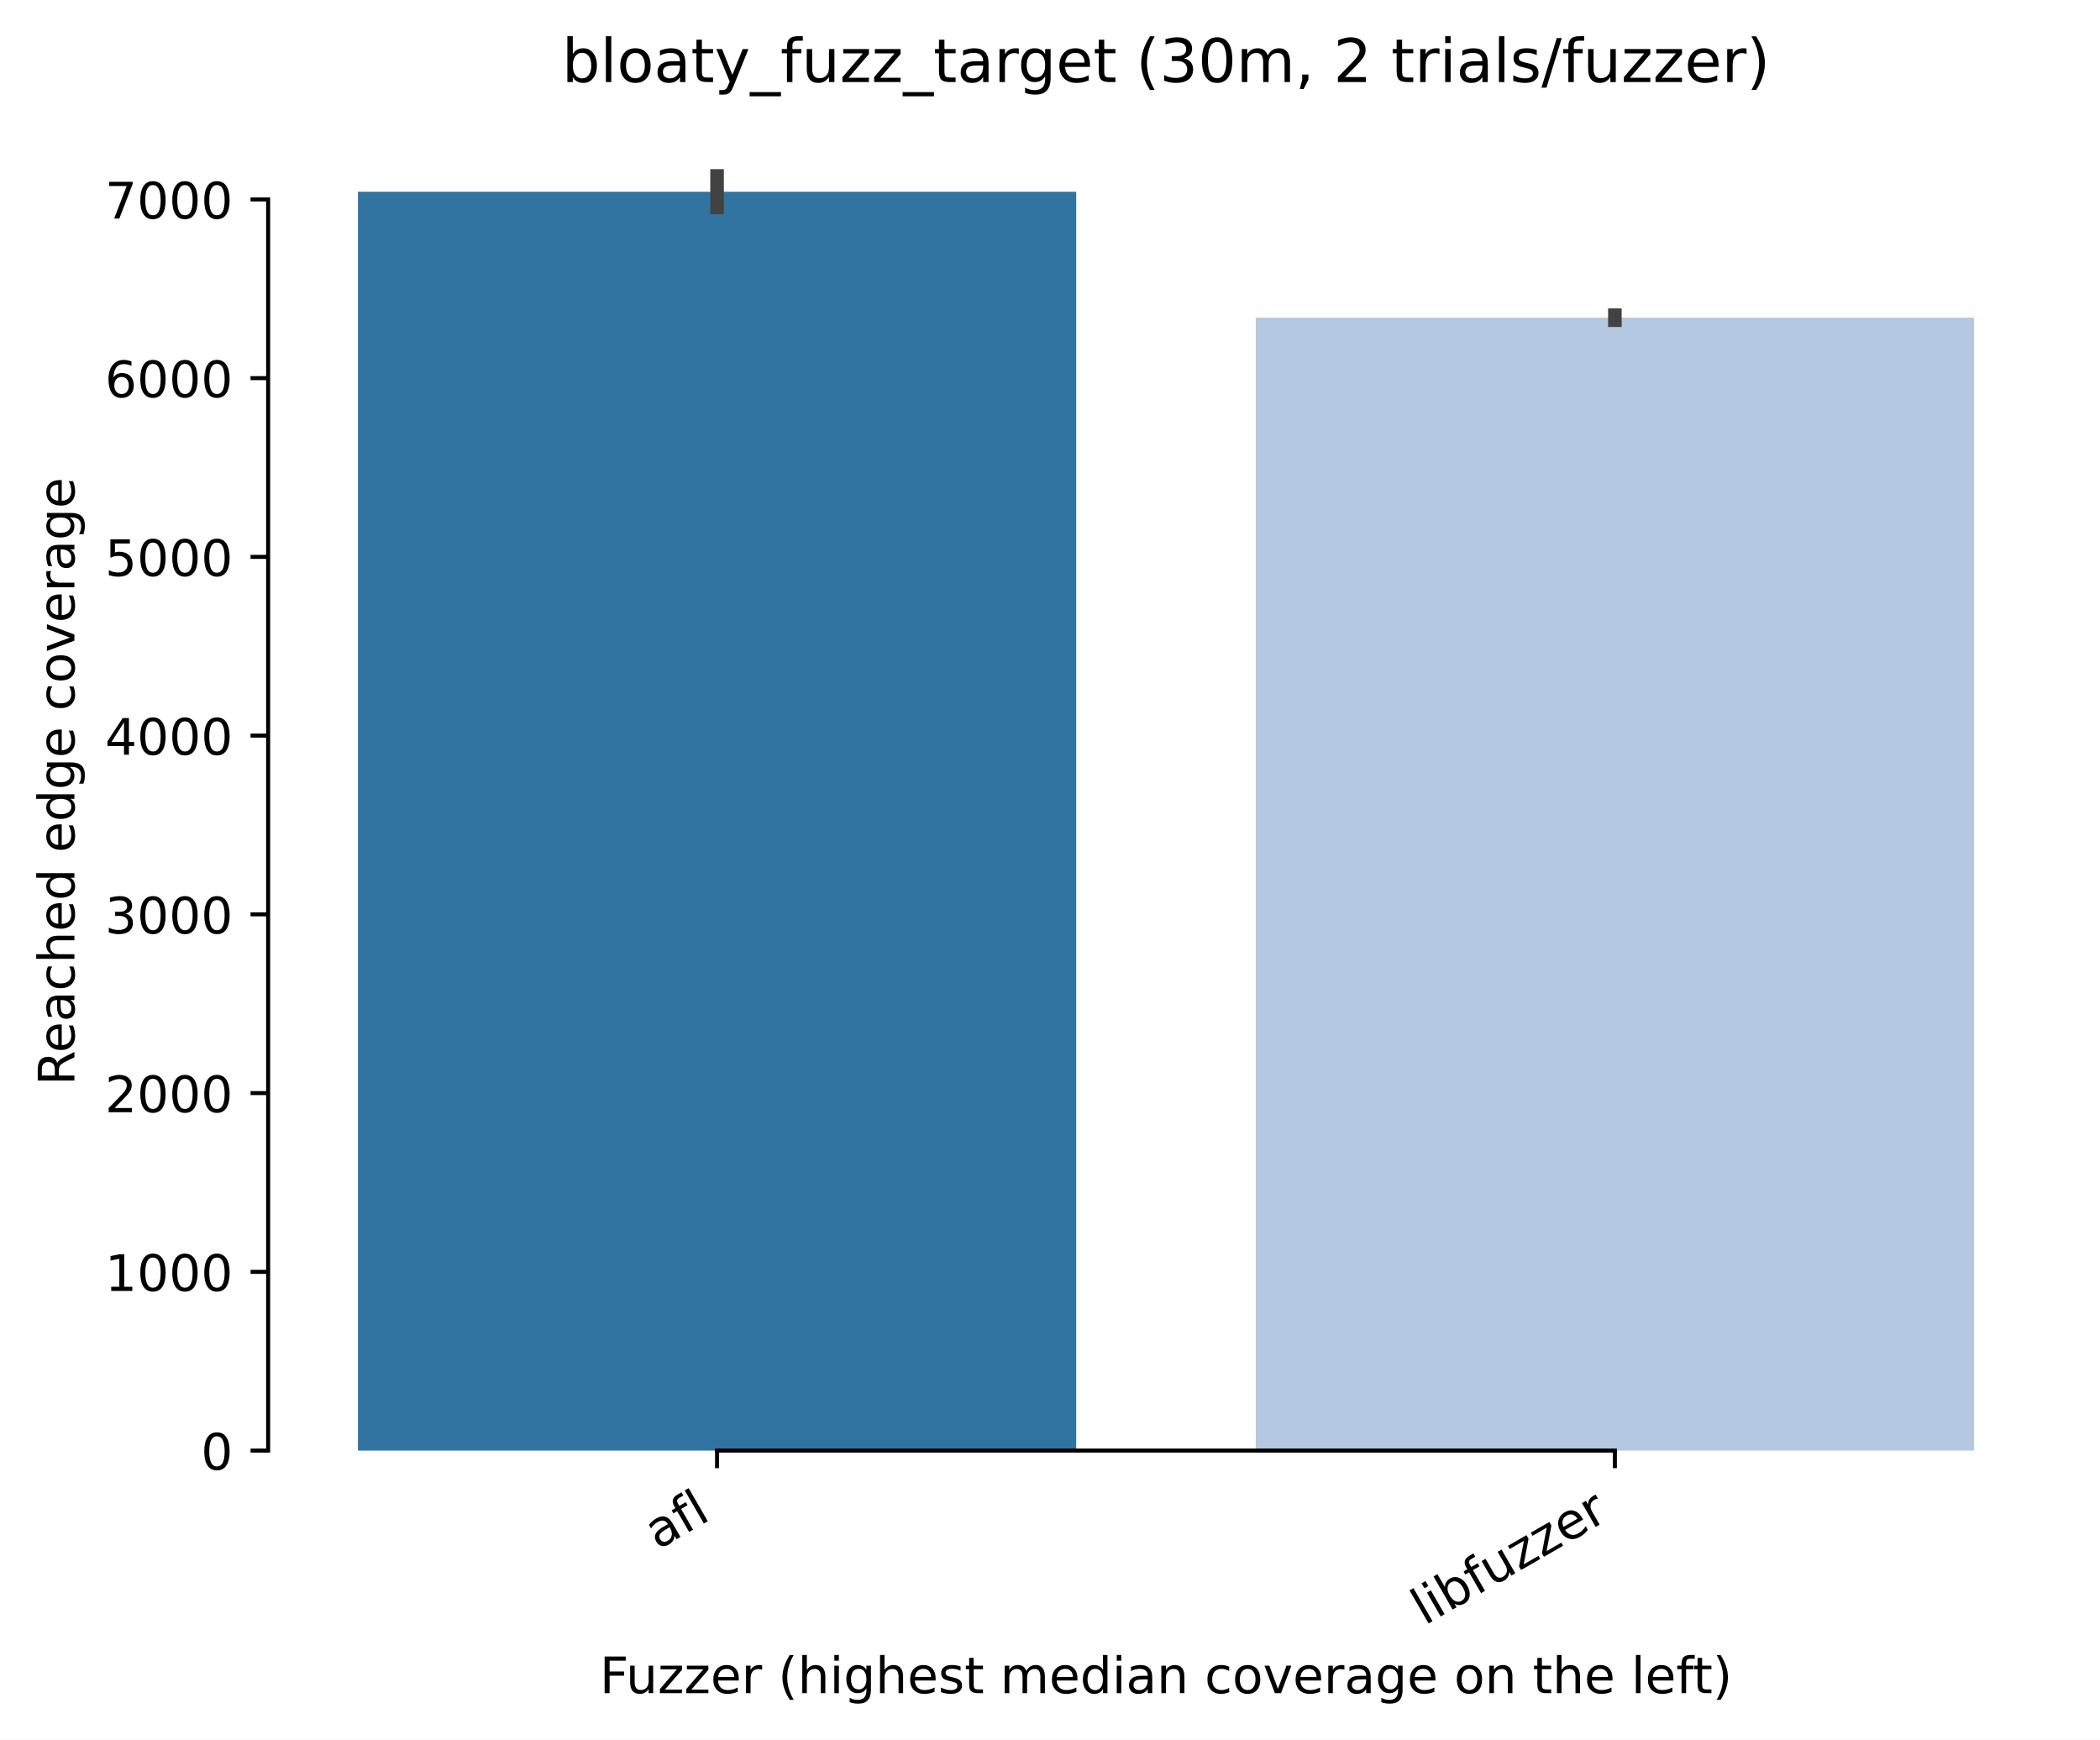
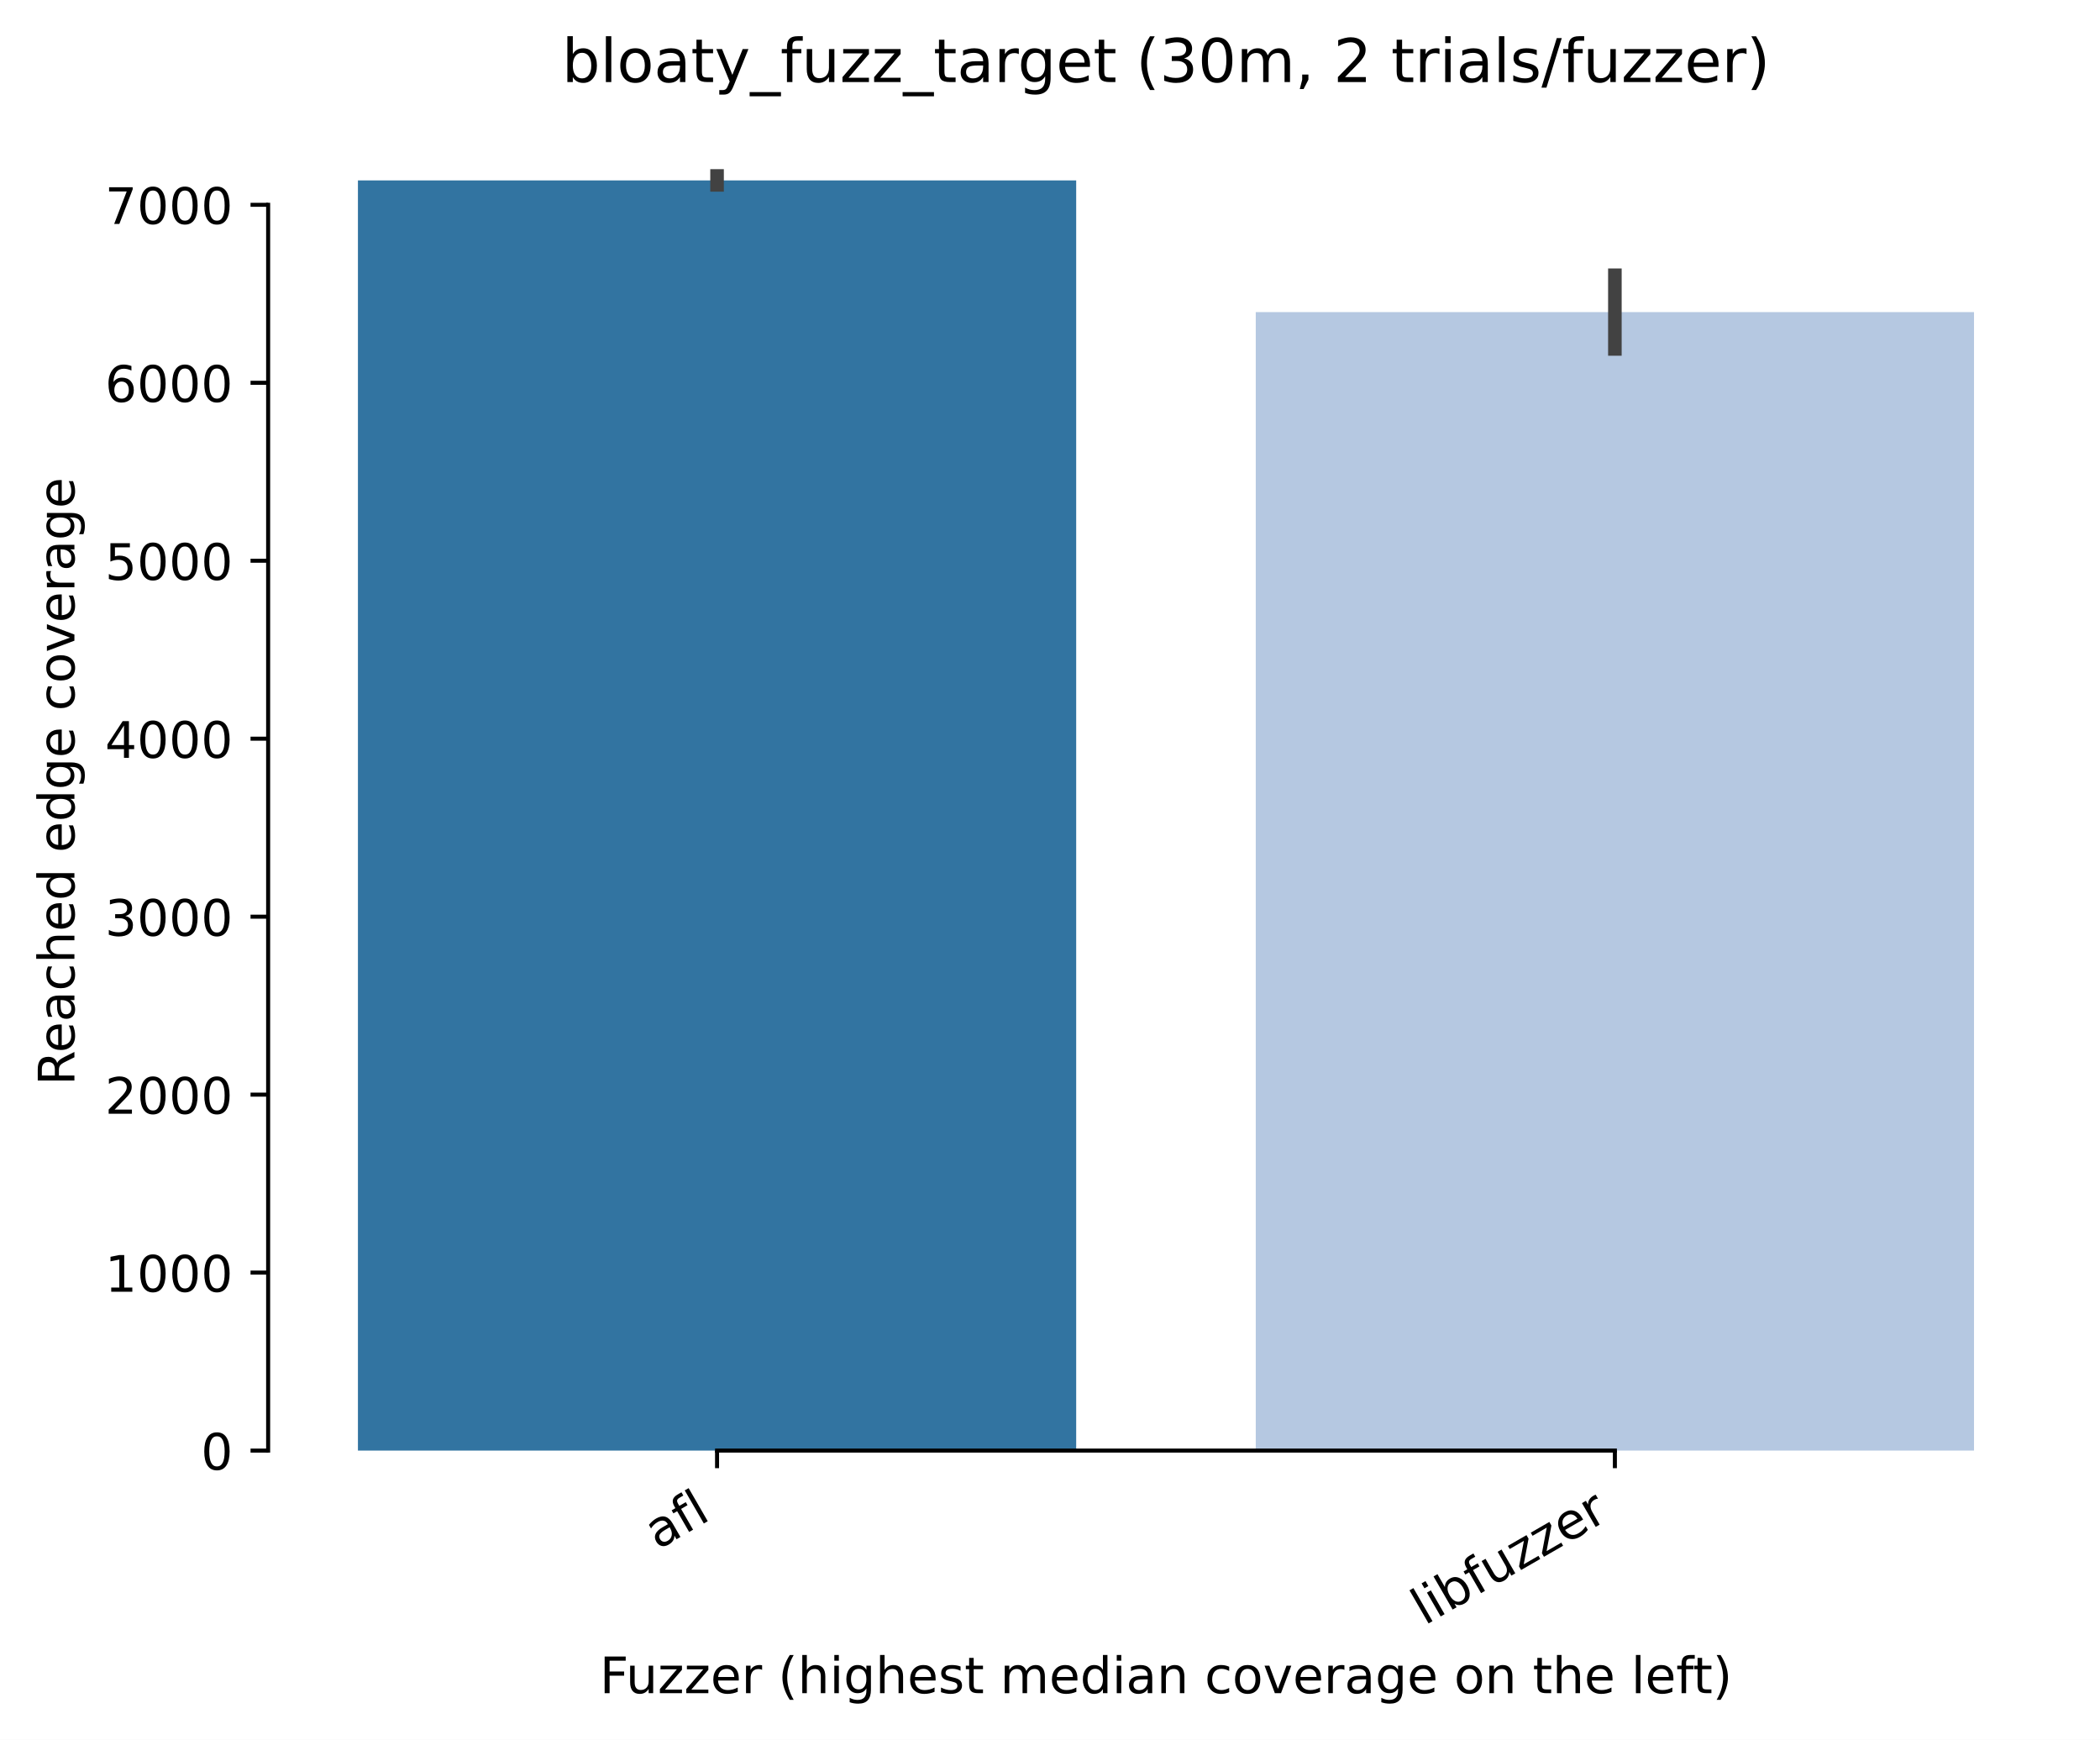
<svg xmlns="http://www.w3.org/2000/svg" xmlns:xlink="http://www.w3.org/1999/xlink" height="345.951pt" version="1.1" viewBox="0 0 417.648 345.951" width="417.648pt">
  <defs>
    <style type="text/css">
*{stroke-linecap:butt;stroke-linejoin:round;}
  </style>
  </defs>
  <g id="figure_1">
    <g id="patch_1">
      <path d="M 0 345.951  L 417.648 345.951  L 417.648 0  L 0 0  z " style="fill:#ffffff;" />
    </g>
    <g id="axes_1">
      <g id="patch_2">
        <path d="M 53.328 288.43  L 410.448 288.43  L 410.448 22.318  L 53.328 22.318  z " style="fill:#ffffff;" />
      </g>
      <g id="patch_3">
-         <path clip-path="url(#pf79ac1b15f)" d="M 71.184 288.43  L 214.032 288.43  L 214.032 38.118  L 71.184 38.118  z " style="fill:#3274a1;" />
+         <path clip-path="url(#p2b1edbf6e9)" d="M 71.184 288.43  L 214.032 288.43  L 214.032 35.875  L 71.184 35.875  z " style="fill:#3274a1;" />
      </g>
      <g id="patch_4">
-         <path clip-path="url(#pf79ac1b15f)" d="M 249.744 288.43  L 392.592 288.43  L 392.592 63.174  L 249.744 63.174  z " style="fill:#b5c8e1;" />
+         <path clip-path="url(#p2b1edbf6e9)" d="M 249.744 288.43  L 392.592 288.43  L 392.592 62.061  L 249.744 62.061  z " style="fill:#b5c8e1;" />
      </g>
      <g id="matplotlib.axis_1">
        <g id="xtick_1">
          <g id="line2d_1">
            <defs>
-               <path d="M 0 0  L 0 3.5  " id="me3f6729735" style="stroke:#000000;stroke-width:0.8;" />
-             </defs>
-             <g>
-               <use style="stroke:#000000;stroke-width:0.8;" x="142.608" xlink:href="#me3f6729735" y="288.43" />
+               <path d="M 0 0  L 0 3.5  " id="m9abe1ec977" style="stroke:#000000;stroke-width:0.8;" />
+             </defs>
+             <g>
+               <use style="stroke:#000000;stroke-width:0.8;" x="142.608" xlink:href="#m9abe1ec977" y="288.43" />
            </g>
          </g>
          <g id="text_1">
            <defs>
              <path d="M 34.281 27.484  Q 23.391 27.484 19.188 25  Q 14.984 22.516 14.984 16.5  Q 14.984 11.719 18.141 8.906  Q 21.297 6.109 26.703 6.109  Q 34.188 6.109 38.703 11.406  Q 43.219 16.703 43.219 25.484  L 43.219 27.484  z M 52.203 31.203  L 52.203 0  L 43.219 0  L 43.219 8.297  Q 40.141 3.328 35.547 0.953  Q 30.953 -1.422 24.312 -1.422  Q 15.922 -1.422 10.953 3.297  Q 6 8.016 6 15.922  Q 6 25.141 12.172 29.828  Q 18.359 34.516 30.609 34.516  L 43.219 34.516  L 43.219 35.406  Q 43.219 41.609 39.141 45  Q 35.062 48.391 27.688 48.391  Q 23 48.391 18.547 47.266  Q 14.109 46.141 10.016 43.891  L 10.016 52.203  Q 14.938 54.109 19.578 55.047  Q 24.219 56 28.609 56  Q 40.484 56 46.344 49.844  Q 52.203 43.703 52.203 31.203  z " id="DejaVuSans-97" />
              <path d="M 37.109 75.984  L 37.109 68.5  L 28.516 68.5  Q 23.688 68.5 21.797 66.547  Q 19.922 64.594 19.922 59.516  L 19.922 54.688  L 34.719 54.688  L 34.719 47.703  L 19.922 47.703  L 19.922 0  L 10.891 0  L 10.891 47.703  L 2.297 47.703  L 2.297 54.688  L 10.891 54.688  L 10.891 58.5  Q 10.891 67.625 15.141 71.797  Q 19.391 75.984 28.609 75.984  z " id="DejaVuSans-102" />
              <path d="M 9.422 75.984  L 18.406 75.984  L 18.406 0  L 9.422 0  z " id="DejaVuSans-108" />
            </defs>
            <g transform="translate(130.8066 308.2238)rotate(-30)scale(0.1 -0.1)">
              <use xlink:href="#DejaVuSans-97" />
              <use x="61.279" xlink:href="#DejaVuSans-102" />
              <use x="96.484" xlink:href="#DejaVuSans-108" />
            </g>
          </g>
        </g>
        <g id="xtick_2">
          <g id="line2d_2">
            <g>
-               <use style="stroke:#000000;stroke-width:0.8;" x="321.168" xlink:href="#me3f6729735" y="288.43" />
+               <use style="stroke:#000000;stroke-width:0.8;" x="321.168" xlink:href="#m9abe1ec977" y="288.43" />
            </g>
          </g>
          <g id="text_2">
            <defs>
              <path d="M 9.422 54.688  L 18.406 54.688  L 18.406 0  L 9.422 0  z M 9.422 75.984  L 18.406 75.984  L 18.406 64.594  L 9.422 64.594  z " id="DejaVuSans-105" />
              <path d="M 48.688 27.297  Q 48.688 37.203 44.609 42.844  Q 40.531 48.484 33.406 48.484  Q 26.266 48.484 22.188 42.844  Q 18.109 37.203 18.109 27.297  Q 18.109 17.391 22.188 11.75  Q 26.266 6.109 33.406 6.109  Q 40.531 6.109 44.609 11.75  Q 48.688 17.391 48.688 27.297  z M 18.109 46.391  Q 20.953 51.266 25.266 53.625  Q 29.594 56 35.594 56  Q 45.562 56 51.781 48.094  Q 58.016 40.188 58.016 27.297  Q 58.016 14.406 51.781 6.484  Q 45.562 -1.422 35.594 -1.422  Q 29.594 -1.422 25.266 0.953  Q 20.953 3.328 18.109 8.203  L 18.109 0  L 9.078 0  L 9.078 75.984  L 18.109 75.984  z " id="DejaVuSans-98" />
              <path d="M 8.5 21.578  L 8.5 54.688  L 17.484 54.688  L 17.484 21.922  Q 17.484 14.156 20.5 10.266  Q 23.531 6.391 29.594 6.391  Q 36.859 6.391 41.078 11.031  Q 45.312 15.672 45.312 23.688  L 45.312 54.688  L 54.297 54.688  L 54.297 0  L 45.312 0  L 45.312 8.406  Q 42.047 3.422 37.719 1  Q 33.406 -1.422 27.688 -1.422  Q 18.266 -1.422 13.375 4.438  Q 8.5 10.297 8.5 21.578  z M 31.109 56  z " id="DejaVuSans-117" />
              <path d="M 5.516 54.688  L 48.188 54.688  L 48.188 46.484  L 14.406 7.172  L 48.188 7.172  L 48.188 0  L 4.297 0  L 4.297 8.203  L 38.094 47.516  L 5.516 47.516  z " id="DejaVuSans-122" />
              <path d="M 56.203 29.594  L 56.203 25.203  L 14.891 25.203  Q 15.484 15.922 20.484 11.062  Q 25.484 6.203 34.422 6.203  Q 39.594 6.203 44.453 7.469  Q 49.312 8.734 54.109 11.281  L 54.109 2.781  Q 49.266 0.734 44.188 -0.344  Q 39.109 -1.422 33.891 -1.422  Q 20.797 -1.422 13.156 6.188  Q 5.516 13.812 5.516 26.812  Q 5.516 40.234 12.766 48.109  Q 20.016 56 32.328 56  Q 43.359 56 49.781 48.891  Q 56.203 41.797 56.203 29.594  z M 47.219 32.234  Q 47.125 39.594 43.094 43.984  Q 39.062 48.391 32.422 48.391  Q 24.906 48.391 20.391 44.141  Q 15.875 39.891 15.188 32.172  z " id="DejaVuSans-101" />
              <path d="M 41.109 46.297  Q 39.594 47.172 37.812 47.578  Q 36.031 48 33.891 48  Q 26.266 48 22.188 43.047  Q 18.109 38.094 18.109 28.812  L 18.109 0  L 9.078 0  L 9.078 54.688  L 18.109 54.688  L 18.109 46.188  Q 20.953 51.172 25.484 53.578  Q 30.031 56 36.531 56  Q 37.453 56 38.578 55.875  Q 39.703 55.766 41.062 55.516  z " id="DejaVuSans-114" />
            </defs>
            <g transform="translate(283.3019 323.2723)rotate(-30)scale(0.1 -0.1)">
              <use xlink:href="#DejaVuSans-108" />
              <use x="27.783" xlink:href="#DejaVuSans-105" />
              <use x="55.566" xlink:href="#DejaVuSans-98" />
              <use x="119.043" xlink:href="#DejaVuSans-102" />
              <use x="154.248" xlink:href="#DejaVuSans-117" />
              <use x="217.627" xlink:href="#DejaVuSans-122" />
              <use x="270.117" xlink:href="#DejaVuSans-122" />
              <use x="322.607" xlink:href="#DejaVuSans-101" />
              <use x="384.131" xlink:href="#DejaVuSans-114" />
            </g>
          </g>
        </g>
        <g id="text_3">
          <defs>
            <path d="M 9.812 72.906  L 51.703 72.906  L 51.703 64.594  L 19.672 64.594  L 19.672 43.109  L 48.578 43.109  L 48.578 34.812  L 19.672 34.812  L 19.672 0  L 9.812 0  z " id="DejaVuSans-70" />
            <path id="DejaVuSans-32" />
            <path d="M 31 75.875  Q 24.469 64.656 21.281 53.656  Q 18.109 42.672 18.109 31.391  Q 18.109 20.125 21.312 9.062  Q 24.516 -2 31 -13.188  L 23.188 -13.188  Q 15.875 -1.703 12.234 9.375  Q 8.594 20.453 8.594 31.391  Q 8.594 42.281 12.203 53.312  Q 15.828 64.359 23.188 75.875  z " id="DejaVuSans-40" />
            <path d="M 54.891 33.016  L 54.891 0  L 45.906 0  L 45.906 32.719  Q 45.906 40.484 42.875 44.328  Q 39.844 48.188 33.797 48.188  Q 26.516 48.188 22.312 43.547  Q 18.109 38.922 18.109 30.906  L 18.109 0  L 9.078 0  L 9.078 75.984  L 18.109 75.984  L 18.109 46.188  Q 21.344 51.125 25.703 53.562  Q 30.078 56 35.797 56  Q 45.219 56 50.047 50.172  Q 54.891 44.344 54.891 33.016  z " id="DejaVuSans-104" />
            <path d="M 45.406 27.984  Q 45.406 37.75 41.375 43.109  Q 37.359 48.484 30.078 48.484  Q 22.859 48.484 18.828 43.109  Q 14.797 37.75 14.797 27.984  Q 14.797 18.266 18.828 12.891  Q 22.859 7.516 30.078 7.516  Q 37.359 7.516 41.375 12.891  Q 45.406 18.266 45.406 27.984  z M 54.391 6.781  Q 54.391 -7.172 48.188 -13.984  Q 42 -20.797 29.203 -20.797  Q 24.469 -20.797 20.266 -20.094  Q 16.062 -19.391 12.109 -17.922  L 12.109 -9.188  Q 16.062 -11.328 19.922 -12.344  Q 23.781 -13.375 27.781 -13.375  Q 36.625 -13.375 41.016 -8.766  Q 45.406 -4.156 45.406 5.172  L 45.406 9.625  Q 42.625 4.781 38.281 2.391  Q 33.938 0 27.875 0  Q 17.828 0 11.672 7.656  Q 5.516 15.328 5.516 27.984  Q 5.516 40.672 11.672 48.328  Q 17.828 56 27.875 56  Q 33.938 56 38.281 53.609  Q 42.625 51.219 45.406 46.391  L 45.406 54.688  L 54.391 54.688  z " id="DejaVuSans-103" />
            <path d="M 44.281 53.078  L 44.281 44.578  Q 40.484 46.531 36.375 47.5  Q 32.281 48.484 27.875 48.484  Q 21.188 48.484 17.844 46.438  Q 14.5 44.391 14.5 40.281  Q 14.5 37.156 16.891 35.375  Q 19.281 33.594 26.516 31.984  L 29.594 31.297  Q 39.156 29.25 43.188 25.516  Q 47.219 21.781 47.219 15.094  Q 47.219 7.469 41.188 3.016  Q 35.156 -1.422 24.609 -1.422  Q 20.219 -1.422 15.453 -0.562  Q 10.688 0.297 5.422 2  L 5.422 11.281  Q 10.406 8.688 15.234 7.391  Q 20.062 6.109 24.812 6.109  Q 31.156 6.109 34.562 8.281  Q 37.984 10.453 37.984 14.406  Q 37.984 18.062 35.516 20.016  Q 33.062 21.969 24.703 23.781  L 21.578 24.516  Q 13.234 26.266 9.516 29.906  Q 5.812 33.547 5.812 39.891  Q 5.812 47.609 11.281 51.797  Q 16.75 56 26.812 56  Q 31.781 56 36.172 55.266  Q 40.578 54.547 44.281 53.078  z " id="DejaVuSans-115" />
            <path d="M 18.312 70.219  L 18.312 54.688  L 36.812 54.688  L 36.812 47.703  L 18.312 47.703  L 18.312 18.016  Q 18.312 11.328 20.141 9.422  Q 21.969 7.516 27.594 7.516  L 36.812 7.516  L 36.812 0  L 27.594 0  Q 17.188 0 13.234 3.875  Q 9.281 7.766 9.281 18.016  L 9.281 47.703  L 2.688 47.703  L 2.688 54.688  L 9.281 54.688  L 9.281 70.219  z " id="DejaVuSans-116" />
            <path d="M 52 44.188  Q 55.375 50.25 60.062 53.125  Q 64.75 56 71.094 56  Q 79.641 56 84.281 50.016  Q 88.922 44.047 88.922 33.016  L 88.922 0  L 79.891 0  L 79.891 32.719  Q 79.891 40.578 77.094 44.375  Q 74.312 48.188 68.609 48.188  Q 61.625 48.188 57.562 43.547  Q 53.516 38.922 53.516 30.906  L 53.516 0  L 44.484 0  L 44.484 32.719  Q 44.484 40.625 41.703 44.406  Q 38.922 48.188 33.109 48.188  Q 26.219 48.188 22.156 43.531  Q 18.109 38.875 18.109 30.906  L 18.109 0  L 9.078 0  L 9.078 54.688  L 18.109 54.688  L 18.109 46.188  Q 21.188 51.219 25.484 53.609  Q 29.781 56 35.688 56  Q 41.656 56 45.828 52.969  Q 50 49.953 52 44.188  z " id="DejaVuSans-109" />
            <path d="M 45.406 46.391  L 45.406 75.984  L 54.391 75.984  L 54.391 0  L 45.406 0  L 45.406 8.203  Q 42.578 3.328 38.25 0.953  Q 33.938 -1.422 27.875 -1.422  Q 17.969 -1.422 11.734 6.484  Q 5.516 14.406 5.516 27.297  Q 5.516 40.188 11.734 48.094  Q 17.969 56 27.875 56  Q 33.938 56 38.25 53.625  Q 42.578 51.266 45.406 46.391  z M 14.797 27.297  Q 14.797 17.391 18.875 11.75  Q 22.953 6.109 30.078 6.109  Q 37.203 6.109 41.297 11.75  Q 45.406 17.391 45.406 27.297  Q 45.406 37.203 41.297 42.844  Q 37.203 48.484 30.078 48.484  Q 22.953 48.484 18.875 42.844  Q 14.797 37.203 14.797 27.297  z " id="DejaVuSans-100" />
            <path d="M 54.891 33.016  L 54.891 0  L 45.906 0  L 45.906 32.719  Q 45.906 40.484 42.875 44.328  Q 39.844 48.188 33.797 48.188  Q 26.516 48.188 22.312 43.547  Q 18.109 38.922 18.109 30.906  L 18.109 0  L 9.078 0  L 9.078 54.688  L 18.109 54.688  L 18.109 46.188  Q 21.344 51.125 25.703 53.562  Q 30.078 56 35.797 56  Q 45.219 56 50.047 50.172  Q 54.891 44.344 54.891 33.016  z " id="DejaVuSans-110" />
            <path d="M 48.781 52.594  L 48.781 44.188  Q 44.969 46.297 41.141 47.344  Q 37.312 48.391 33.406 48.391  Q 24.656 48.391 19.812 42.844  Q 14.984 37.312 14.984 27.297  Q 14.984 17.281 19.812 11.734  Q 24.656 6.203 33.406 6.203  Q 37.312 6.203 41.141 7.25  Q 44.969 8.297 48.781 10.406  L 48.781 2.094  Q 45.016 0.344 40.984 -0.531  Q 36.969 -1.422 32.422 -1.422  Q 20.062 -1.422 12.781 6.344  Q 5.516 14.109 5.516 27.297  Q 5.516 40.672 12.859 48.328  Q 20.219 56 33.016 56  Q 37.156 56 41.109 55.141  Q 45.062 54.297 48.781 52.594  z " id="DejaVuSans-99" />
            <path d="M 30.609 48.391  Q 23.391 48.391 19.188 42.75  Q 14.984 37.109 14.984 27.297  Q 14.984 17.484 19.156 11.844  Q 23.344 6.203 30.609 6.203  Q 37.797 6.203 41.984 11.859  Q 46.188 17.531 46.188 27.297  Q 46.188 37.016 41.984 42.703  Q 37.797 48.391 30.609 48.391  z M 30.609 56  Q 42.328 56 49.016 48.375  Q 55.719 40.766 55.719 27.297  Q 55.719 13.875 49.016 6.219  Q 42.328 -1.422 30.609 -1.422  Q 18.844 -1.422 12.172 6.219  Q 5.516 13.875 5.516 27.297  Q 5.516 40.766 12.172 48.375  Q 18.844 56 30.609 56  z " id="DejaVuSans-111" />
            <path d="M 2.984 54.688  L 12.5 54.688  L 29.594 8.797  L 46.688 54.688  L 56.203 54.688  L 35.688 0  L 23.484 0  z " id="DejaVuSans-118" />
            <path d="M 8.016 75.875  L 15.828 75.875  Q 23.141 64.359 26.781 53.312  Q 30.422 42.281 30.422 31.391  Q 30.422 20.453 26.781 9.375  Q 23.141 -1.703 15.828 -13.188  L 8.016 -13.188  Q 14.5 -2 17.703 9.062  Q 20.906 20.125 20.906 31.391  Q 20.906 42.672 17.703 53.656  Q 14.5 64.656 8.016 75.875  z " id="DejaVuSans-41" />
          </defs>
          <g transform="translate(119.2702 336.6718)scale(0.1 -0.1)">
            <use xlink:href="#DejaVuSans-70" />
            <use x="52.02" xlink:href="#DejaVuSans-117" />
            <use x="115.398" xlink:href="#DejaVuSans-122" />
            <use x="167.889" xlink:href="#DejaVuSans-122" />
            <use x="220.379" xlink:href="#DejaVuSans-101" />
            <use x="281.902" xlink:href="#DejaVuSans-114" />
            <use x="323.016" xlink:href="#DejaVuSans-32" />
            <use x="354.803" xlink:href="#DejaVuSans-40" />
            <use x="393.816" xlink:href="#DejaVuSans-104" />
            <use x="457.195" xlink:href="#DejaVuSans-105" />
            <use x="484.979" xlink:href="#DejaVuSans-103" />
            <use x="548.455" xlink:href="#DejaVuSans-104" />
            <use x="611.834" xlink:href="#DejaVuSans-101" />
            <use x="673.357" xlink:href="#DejaVuSans-115" />
            <use x="725.457" xlink:href="#DejaVuSans-116" />
            <use x="764.666" xlink:href="#DejaVuSans-32" />
            <use x="796.453" xlink:href="#DejaVuSans-109" />
            <use x="893.865" xlink:href="#DejaVuSans-101" />
            <use x="955.389" xlink:href="#DejaVuSans-100" />
            <use x="1018.865" xlink:href="#DejaVuSans-105" />
            <use x="1046.648" xlink:href="#DejaVuSans-97" />
            <use x="1107.928" xlink:href="#DejaVuSans-110" />
            <use x="1171.307" xlink:href="#DejaVuSans-32" />
            <use x="1203.094" xlink:href="#DejaVuSans-99" />
            <use x="1258.074" xlink:href="#DejaVuSans-111" />
            <use x="1319.256" xlink:href="#DejaVuSans-118" />
            <use x="1378.436" xlink:href="#DejaVuSans-101" />
            <use x="1439.959" xlink:href="#DejaVuSans-114" />
            <use x="1481.072" xlink:href="#DejaVuSans-97" />
            <use x="1542.352" xlink:href="#DejaVuSans-103" />
            <use x="1605.828" xlink:href="#DejaVuSans-101" />
            <use x="1667.352" xlink:href="#DejaVuSans-32" />
            <use x="1699.139" xlink:href="#DejaVuSans-111" />
            <use x="1760.32" xlink:href="#DejaVuSans-110" />
            <use x="1823.699" xlink:href="#DejaVuSans-32" />
            <use x="1855.486" xlink:href="#DejaVuSans-116" />
            <use x="1894.695" xlink:href="#DejaVuSans-104" />
            <use x="1958.074" xlink:href="#DejaVuSans-101" />
            <use x="2019.598" xlink:href="#DejaVuSans-32" />
            <use x="2051.385" xlink:href="#DejaVuSans-108" />
            <use x="2079.168" xlink:href="#DejaVuSans-101" />
            <use x="2140.691" xlink:href="#DejaVuSans-102" />
            <use x="2174.146" xlink:href="#DejaVuSans-116" />
            <use x="2213.355" xlink:href="#DejaVuSans-41" />
          </g>
        </g>
      </g>
      <g id="matplotlib.axis_2">
        <g id="ytick_1">
          <g id="line2d_3">
            <defs>
-               <path d="M 0 0  L -3.5 0  " id="m653303b3b8" style="stroke:#000000;stroke-width:0.8;" />
-             </defs>
-             <g>
-               <use style="stroke:#000000;stroke-width:0.8;" x="53.328" xlink:href="#m653303b3b8" y="288.43" />
+               <path d="M 0 0  L -3.5 0  " id="m4b9c58faa1" style="stroke:#000000;stroke-width:0.8;" />
+             </defs>
+             <g>
+               <use style="stroke:#000000;stroke-width:0.8;" x="53.328" xlink:href="#m4b9c58faa1" y="288.43" />
            </g>
          </g>
          <g id="text_4">
            <defs>
              <path d="M 31.781 66.406  Q 24.172 66.406 20.328 58.906  Q 16.5 51.422 16.5 36.375  Q 16.5 21.391 20.328 13.891  Q 24.172 6.391 31.781 6.391  Q 39.453 6.391 43.281 13.891  Q 47.125 21.391 47.125 36.375  Q 47.125 51.422 43.281 58.906  Q 39.453 66.406 31.781 66.406  z M 31.781 74.219  Q 44.047 74.219 50.516 64.516  Q 56.984 54.828 56.984 36.375  Q 56.984 17.969 50.516 8.266  Q 44.047 -1.422 31.781 -1.422  Q 19.531 -1.422 13.062 8.266  Q 6.594 17.969 6.594 36.375  Q 6.594 54.828 13.062 64.516  Q 19.531 74.219 31.781 74.219  z " id="DejaVuSans-48" />
            </defs>
            <g transform="translate(39.96563 292.2293)scale(0.1 -0.1)">
              <use xlink:href="#DejaVuSans-48" />
            </g>
          </g>
        </g>
        <g id="ytick_2">
          <g id="line2d_4">
            <g>
-               <use style="stroke:#000000;stroke-width:0.8;" x="53.328" xlink:href="#m653303b3b8" y="252.89" />
+               <use style="stroke:#000000;stroke-width:0.8;" x="53.328" xlink:href="#m4b9c58faa1" y="253.043" />
            </g>
          </g>
          <g id="text_5">
            <defs>
              <path d="M 12.406 8.297  L 28.516 8.297  L 28.516 63.922  L 10.984 60.406  L 10.984 69.391  L 28.422 72.906  L 38.281 72.906  L 38.281 8.297  L 54.391 8.297  L 54.391 0  L 12.406 0  z " id="DejaVuSans-49" />
            </defs>
-             <g transform="translate(20.87813 256.6887)scale(0.1 -0.1)">
+             <g transform="translate(20.87813 256.8426)scale(0.1 -0.1)">
              <use xlink:href="#DejaVuSans-49" />
              <use x="63.623" xlink:href="#DejaVuSans-48" />
              <use x="127.246" xlink:href="#DejaVuSans-48" />
              <use x="190.869" xlink:href="#DejaVuSans-48" />
            </g>
          </g>
        </g>
        <g id="ytick_3">
          <g id="line2d_5">
            <g>
-               <use style="stroke:#000000;stroke-width:0.8;" x="53.328" xlink:href="#m653303b3b8" y="217.349" />
+               <use style="stroke:#000000;stroke-width:0.8;" x="53.328" xlink:href="#m4b9c58faa1" y="217.657" />
            </g>
          </g>
          <g id="text_6">
            <defs>
              <path d="M 19.188 8.297  L 53.609 8.297  L 53.609 0  L 7.328 0  L 7.328 8.297  Q 12.938 14.109 22.625 23.891  Q 32.328 33.688 34.812 36.531  Q 39.547 41.844 41.422 45.531  Q 43.312 49.219 43.312 52.781  Q 43.312 58.594 39.234 62.25  Q 35.156 65.922 28.609 65.922  Q 23.969 65.922 18.812 64.312  Q 13.672 62.703 7.812 59.422  L 7.812 69.391  Q 13.766 71.781 18.938 73  Q 24.125 74.219 28.422 74.219  Q 39.75 74.219 46.484 68.547  Q 53.219 62.891 53.219 53.422  Q 53.219 48.922 51.531 44.891  Q 49.859 40.875 45.406 35.406  Q 44.188 33.984 37.641 27.219  Q 31.109 20.453 19.188 8.297  z " id="DejaVuSans-50" />
            </defs>
-             <g transform="translate(20.87813 221.1481)scale(0.1 -0.1)">
+             <g transform="translate(20.87813 221.4558)scale(0.1 -0.1)">
              <use xlink:href="#DejaVuSans-50" />
              <use x="63.623" xlink:href="#DejaVuSans-48" />
              <use x="127.246" xlink:href="#DejaVuSans-48" />
              <use x="190.869" xlink:href="#DejaVuSans-48" />
            </g>
          </g>
        </g>
        <g id="ytick_4">
          <g id="line2d_6">
            <g>
-               <use style="stroke:#000000;stroke-width:0.8;" x="53.328" xlink:href="#m653303b3b8" y="181.808" />
+               <use style="stroke:#000000;stroke-width:0.8;" x="53.328" xlink:href="#m4b9c58faa1" y="182.27" />
            </g>
          </g>
          <g id="text_7">
            <defs>
              <path d="M 40.578 39.312  Q 47.656 37.797 51.625 33  Q 55.609 28.219 55.609 21.188  Q 55.609 10.406 48.188 4.484  Q 40.766 -1.422 27.094 -1.422  Q 22.516 -1.422 17.656 -0.516  Q 12.797 0.391 7.625 2.203  L 7.625 11.719  Q 11.719 9.328 16.594 8.109  Q 21.484 6.891 26.812 6.891  Q 36.078 6.891 40.938 10.547  Q 45.797 14.203 45.797 21.188  Q 45.797 27.641 41.281 31.266  Q 36.766 34.906 28.719 34.906  L 20.219 34.906  L 20.219 43.016  L 29.109 43.016  Q 36.375 43.016 40.234 45.922  Q 44.094 48.828 44.094 54.297  Q 44.094 59.906 40.109 62.906  Q 36.141 65.922 28.719 65.922  Q 24.656 65.922 20.016 65.031  Q 15.375 64.156 9.812 62.312  L 9.812 71.094  Q 15.438 72.656 20.344 73.438  Q 25.25 74.219 29.594 74.219  Q 40.828 74.219 47.359 69.109  Q 53.906 64.016 53.906 55.328  Q 53.906 49.266 50.438 45.094  Q 46.969 40.922 40.578 39.312  z " id="DejaVuSans-51" />
            </defs>
-             <g transform="translate(20.87813 185.6076)scale(0.1 -0.1)">
+             <g transform="translate(20.87813 186.0691)scale(0.1 -0.1)">
              <use xlink:href="#DejaVuSans-51" />
              <use x="63.623" xlink:href="#DejaVuSans-48" />
              <use x="127.246" xlink:href="#DejaVuSans-48" />
              <use x="190.869" xlink:href="#DejaVuSans-48" />
            </g>
          </g>
        </g>
        <g id="ytick_5">
          <g id="line2d_7">
            <g>
-               <use style="stroke:#000000;stroke-width:0.8;" x="53.328" xlink:href="#m653303b3b8" y="146.268" />
+               <use style="stroke:#000000;stroke-width:0.8;" x="53.328" xlink:href="#m4b9c58faa1" y="146.883" />
            </g>
          </g>
          <g id="text_8">
            <defs>
              <path d="M 37.797 64.312  L 12.891 25.391  L 37.797 25.391  z M 35.203 72.906  L 47.609 72.906  L 47.609 25.391  L 58.016 25.391  L 58.016 17.188  L 47.609 17.188  L 47.609 0  L 37.797 0  L 37.797 17.188  L 4.891 17.188  L 4.891 26.703  z " id="DejaVuSans-52" />
            </defs>
-             <g transform="translate(20.87813 150.067)scale(0.1 -0.1)">
+             <g transform="translate(20.87813 150.6823)scale(0.1 -0.1)">
              <use xlink:href="#DejaVuSans-52" />
              <use x="63.623" xlink:href="#DejaVuSans-48" />
              <use x="127.246" xlink:href="#DejaVuSans-48" />
              <use x="190.869" xlink:href="#DejaVuSans-48" />
            </g>
          </g>
        </g>
        <g id="ytick_6">
          <g id="line2d_8">
            <g>
-               <use style="stroke:#000000;stroke-width:0.8;" x="53.328" xlink:href="#m653303b3b8" y="110.727" />
+               <use style="stroke:#000000;stroke-width:0.8;" x="53.328" xlink:href="#m4b9c58faa1" y="111.496" />
            </g>
          </g>
          <g id="text_9">
            <defs>
              <path d="M 10.797 72.906  L 49.516 72.906  L 49.516 64.594  L 19.828 64.594  L 19.828 46.734  Q 21.969 47.469 24.109 47.828  Q 26.266 48.188 28.422 48.188  Q 40.625 48.188 47.75 41.5  Q 54.891 34.812 54.891 23.391  Q 54.891 11.625 47.562 5.094  Q 40.234 -1.422 26.906 -1.422  Q 22.312 -1.422 17.547 -0.641  Q 12.797 0.141 7.719 1.703  L 7.719 11.625  Q 12.109 9.234 16.797 8.062  Q 21.484 6.891 26.703 6.891  Q 35.156 6.891 40.078 11.328  Q 45.016 15.766 45.016 23.391  Q 45.016 31 40.078 35.438  Q 35.156 39.891 26.703 39.891  Q 22.75 39.891 18.812 39.016  Q 14.891 38.141 10.797 36.281  z " id="DejaVuSans-53" />
            </defs>
-             <g transform="translate(20.87813 114.5264)scale(0.1 -0.1)">
+             <g transform="translate(20.87813 115.2955)scale(0.1 -0.1)">
              <use xlink:href="#DejaVuSans-53" />
              <use x="63.623" xlink:href="#DejaVuSans-48" />
              <use x="127.246" xlink:href="#DejaVuSans-48" />
              <use x="190.869" xlink:href="#DejaVuSans-48" />
            </g>
          </g>
        </g>
        <g id="ytick_7">
          <g id="line2d_9">
            <g>
-               <use style="stroke:#000000;stroke-width:0.8;" x="53.328" xlink:href="#m653303b3b8" y="75.187" />
+               <use style="stroke:#000000;stroke-width:0.8;" x="53.328" xlink:href="#m4b9c58faa1" y="76.11" />
            </g>
          </g>
          <g id="text_10">
            <defs>
              <path d="M 33.016 40.375  Q 26.375 40.375 22.484 35.828  Q 18.609 31.297 18.609 23.391  Q 18.609 15.531 22.484 10.953  Q 26.375 6.391 33.016 6.391  Q 39.656 6.391 43.531 10.953  Q 47.406 15.531 47.406 23.391  Q 47.406 31.297 43.531 35.828  Q 39.656 40.375 33.016 40.375  z M 52.594 71.297  L 52.594 62.312  Q 48.875 64.062 45.094 64.984  Q 41.312 65.922 37.594 65.922  Q 27.828 65.922 22.672 59.328  Q 17.531 52.734 16.797 39.406  Q 19.672 43.656 24.016 45.922  Q 28.375 48.188 33.594 48.188  Q 44.578 48.188 50.953 41.516  Q 57.328 34.859 57.328 23.391  Q 57.328 12.156 50.688 5.359  Q 44.047 -1.422 33.016 -1.422  Q 20.359 -1.422 13.672 8.266  Q 6.984 17.969 6.984 36.375  Q 6.984 53.656 15.188 63.938  Q 23.391 74.219 37.203 74.219  Q 40.922 74.219 44.703 73.484  Q 48.484 72.75 52.594 71.297  z " id="DejaVuSans-54" />
            </defs>
-             <g transform="translate(20.87813 78.98576)scale(0.1 -0.1)">
+             <g transform="translate(20.87813 79.90876)scale(0.1 -0.1)">
              <use xlink:href="#DejaVuSans-54" />
              <use x="63.623" xlink:href="#DejaVuSans-48" />
              <use x="127.246" xlink:href="#DejaVuSans-48" />
              <use x="190.869" xlink:href="#DejaVuSans-48" />
            </g>
          </g>
        </g>
        <g id="ytick_8">
          <g id="line2d_10">
            <g>
-               <use style="stroke:#000000;stroke-width:0.8;" x="53.328" xlink:href="#m653303b3b8" y="39.646" />
+               <use style="stroke:#000000;stroke-width:0.8;" x="53.328" xlink:href="#m4b9c58faa1" y="40.723" />
            </g>
          </g>
          <g id="text_11">
            <defs>
              <path d="M 8.203 72.906  L 55.078 72.906  L 55.078 68.703  L 28.609 0  L 18.312 0  L 43.219 64.594  L 8.203 64.594  z " id="DejaVuSans-55" />
            </defs>
-             <g transform="translate(20.87813 43.44516)scale(0.1 -0.1)">
+             <g transform="translate(20.87813 44.522)scale(0.1 -0.1)">
              <use xlink:href="#DejaVuSans-55" />
              <use x="63.623" xlink:href="#DejaVuSans-48" />
              <use x="127.246" xlink:href="#DejaVuSans-48" />
              <use x="190.869" xlink:href="#DejaVuSans-48" />
            </g>
          </g>
        </g>
        <g id="text_12">
          <defs>
            <path d="M 44.391 34.188  Q 47.562 33.109 50.562 29.594  Q 53.562 26.078 56.594 19.922  L 66.609 0  L 56 0  L 46.688 18.703  Q 43.062 26.031 39.672 28.422  Q 36.281 30.812 30.422 30.812  L 19.672 30.812  L 19.672 0  L 9.812 0  L 9.812 72.906  L 32.078 72.906  Q 44.578 72.906 50.734 67.672  Q 56.891 62.453 56.891 51.906  Q 56.891 45.016 53.688 40.469  Q 50.484 35.938 44.391 34.188  z M 19.672 64.797  L 19.672 38.922  L 32.078 38.922  Q 39.203 38.922 42.844 42.219  Q 46.484 45.516 46.484 51.906  Q 46.484 58.297 42.844 61.547  Q 39.203 64.797 32.078 64.797  z " id="DejaVuSans-82" />
          </defs>
          <g transform="translate(14.79844 215.8272)rotate(-90)scale(0.1 -0.1)">
            <use xlink:href="#DejaVuSans-82" />
            <use x="64.982" xlink:href="#DejaVuSans-101" />
            <use x="126.506" xlink:href="#DejaVuSans-97" />
            <use x="187.785" xlink:href="#DejaVuSans-99" />
            <use x="242.766" xlink:href="#DejaVuSans-104" />
            <use x="306.145" xlink:href="#DejaVuSans-101" />
            <use x="367.668" xlink:href="#DejaVuSans-100" />
            <use x="431.145" xlink:href="#DejaVuSans-32" />
            <use x="462.932" xlink:href="#DejaVuSans-101" />
            <use x="524.455" xlink:href="#DejaVuSans-100" />
            <use x="587.932" xlink:href="#DejaVuSans-103" />
            <use x="651.408" xlink:href="#DejaVuSans-101" />
            <use x="712.932" xlink:href="#DejaVuSans-32" />
            <use x="744.719" xlink:href="#DejaVuSans-99" />
            <use x="799.699" xlink:href="#DejaVuSans-111" />
            <use x="860.881" xlink:href="#DejaVuSans-118" />
            <use x="920.061" xlink:href="#DejaVuSans-101" />
            <use x="981.584" xlink:href="#DejaVuSans-114" />
            <use x="1022.697" xlink:href="#DejaVuSans-97" />
            <use x="1083.977" xlink:href="#DejaVuSans-103" />
            <use x="1147.453" xlink:href="#DejaVuSans-101" />
          </g>
        </g>
      </g>
      <g id="line2d_11">
-         <path clip-path="url(#pf79ac1b15f)" d="M 142.608 41.245  L 142.608 34.99  " style="fill:none;stroke:#424242;stroke-linecap:square;stroke-width:2.7;" />
+         <path clip-path="url(#p2b1edbf6e9)" d="M 142.608 36.759  L 142.608 34.99  " style="fill:none;stroke:#424242;stroke-linecap:square;stroke-width:2.7;" />
      </g>
      <g id="line2d_12">
-         <path clip-path="url(#pf79ac1b15f)" d="M 321.168 63.671  L 321.168 62.676  " style="fill:none;stroke:#424242;stroke-linecap:square;stroke-width:2.7;" />
+         <path clip-path="url(#p2b1edbf6e9)" d="M 321.168 69.386  L 321.168 54.736  " style="fill:none;stroke:#424242;stroke-linecap:square;stroke-width:2.7;" />
      </g>
      <g id="patch_5">
-         <path d="M 53.328 288.43  L 53.328 39.646  " style="fill:none;stroke:#000000;stroke-linecap:square;stroke-linejoin:miter;stroke-width:0.8;" />
+         <path d="M 53.328 288.43  L 53.328 40.723  " style="fill:none;stroke:#000000;stroke-linecap:square;stroke-linejoin:miter;stroke-width:0.8;" />
      </g>
      <g id="patch_6">
        <path d="M 142.608 288.43  L 321.168 288.43  " style="fill:none;stroke:#000000;stroke-linecap:square;stroke-linejoin:miter;stroke-width:0.8;" />
      </g>
      <g id="text_13">
        <defs>
          <path d="M 32.172 -5.078  Q 28.375 -14.844 24.75 -17.812  Q 21.141 -20.797 15.094 -20.797  L 7.906 -20.797  L 7.906 -13.281  L 13.188 -13.281  Q 16.891 -13.281 18.938 -11.516  Q 21 -9.766 23.484 -3.219  L 25.094 0.875  L 2.984 54.688  L 12.5 54.688  L 29.594 11.922  L 46.688 54.688  L 56.203 54.688  z " id="DejaVuSans-121" />
          <path d="M 50.984 -16.609  L 50.984 -23.578  L -0.984 -23.578  L -0.984 -16.609  z " id="DejaVuSans-95" />
          <path d="M 11.719 12.406  L 22.016 12.406  L 22.016 4  L 14.016 -11.625  L 7.719 -11.625  L 11.719 4  z " id="DejaVuSans-44" />
          <path d="M 25.391 72.906  L 33.688 72.906  L 8.297 -9.281  L 0 -9.281  z " id="DejaVuSans-47" />
        </defs>
        <g transform="translate(111.7503 16.31812)scale(0.12 -0.12)">
          <use xlink:href="#DejaVuSans-98" />
          <use x="63.477" xlink:href="#DejaVuSans-108" />
          <use x="91.26" xlink:href="#DejaVuSans-111" />
          <use x="152.441" xlink:href="#DejaVuSans-97" />
          <use x="213.721" xlink:href="#DejaVuSans-116" />
          <use x="252.93" xlink:href="#DejaVuSans-121" />
          <use x="312.109" xlink:href="#DejaVuSans-95" />
          <use x="362.109" xlink:href="#DejaVuSans-102" />
          <use x="397.314" xlink:href="#DejaVuSans-117" />
          <use x="460.693" xlink:href="#DejaVuSans-122" />
          <use x="513.184" xlink:href="#DejaVuSans-122" />
          <use x="565.674" xlink:href="#DejaVuSans-95" />
          <use x="615.674" xlink:href="#DejaVuSans-116" />
          <use x="654.883" xlink:href="#DejaVuSans-97" />
          <use x="716.162" xlink:href="#DejaVuSans-114" />
          <use x="755.525" xlink:href="#DejaVuSans-103" />
          <use x="819.002" xlink:href="#DejaVuSans-101" />
          <use x="880.525" xlink:href="#DejaVuSans-116" />
          <use x="919.734" xlink:href="#DejaVuSans-32" />
          <use x="951.521" xlink:href="#DejaVuSans-40" />
          <use x="990.535" xlink:href="#DejaVuSans-51" />
          <use x="1054.158" xlink:href="#DejaVuSans-48" />
          <use x="1117.781" xlink:href="#DejaVuSans-109" />
          <use x="1215.193" xlink:href="#DejaVuSans-44" />
          <use x="1246.98" xlink:href="#DejaVuSans-32" />
          <use x="1278.768" xlink:href="#DejaVuSans-50" />
          <use x="1342.391" xlink:href="#DejaVuSans-32" />
          <use x="1374.178" xlink:href="#DejaVuSans-116" />
          <use x="1413.387" xlink:href="#DejaVuSans-114" />
          <use x="1454.5" xlink:href="#DejaVuSans-105" />
          <use x="1482.283" xlink:href="#DejaVuSans-97" />
          <use x="1543.562" xlink:href="#DejaVuSans-108" />
          <use x="1571.346" xlink:href="#DejaVuSans-115" />
          <use x="1623.445" xlink:href="#DejaVuSans-47" />
          <use x="1657.137" xlink:href="#DejaVuSans-102" />
          <use x="1692.342" xlink:href="#DejaVuSans-117" />
          <use x="1755.721" xlink:href="#DejaVuSans-122" />
          <use x="1808.211" xlink:href="#DejaVuSans-122" />
          <use x="1860.701" xlink:href="#DejaVuSans-101" />
          <use x="1922.225" xlink:href="#DejaVuSans-114" />
          <use x="1963.338" xlink:href="#DejaVuSans-41" />
        </g>
      </g>
    </g>
  </g>
  <defs>
-     <clipPath id="pf79ac1b15f">
+     <clipPath id="p2b1edbf6e9">
      <rect height="266.112" width="357.12" x="53.328" y="22.318" />
    </clipPath>
  </defs>
</svg>
